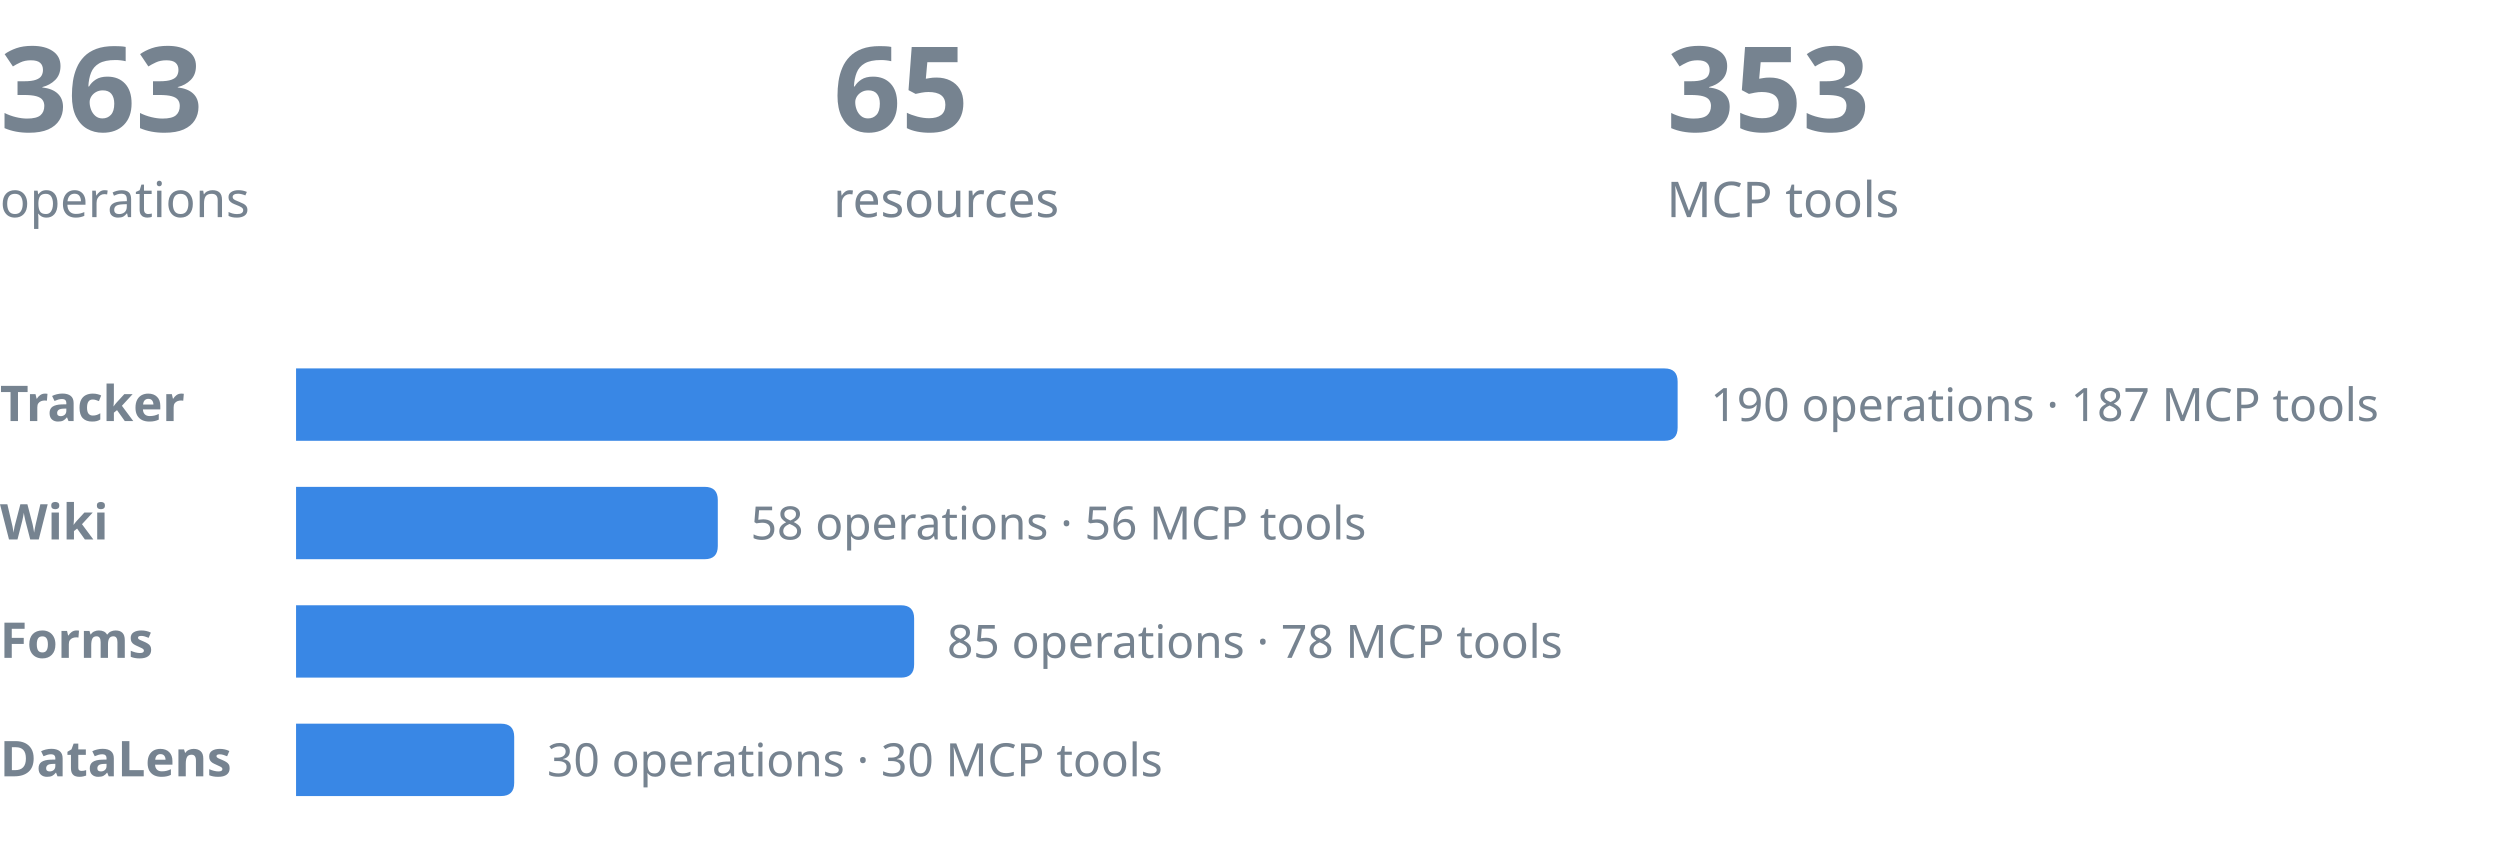
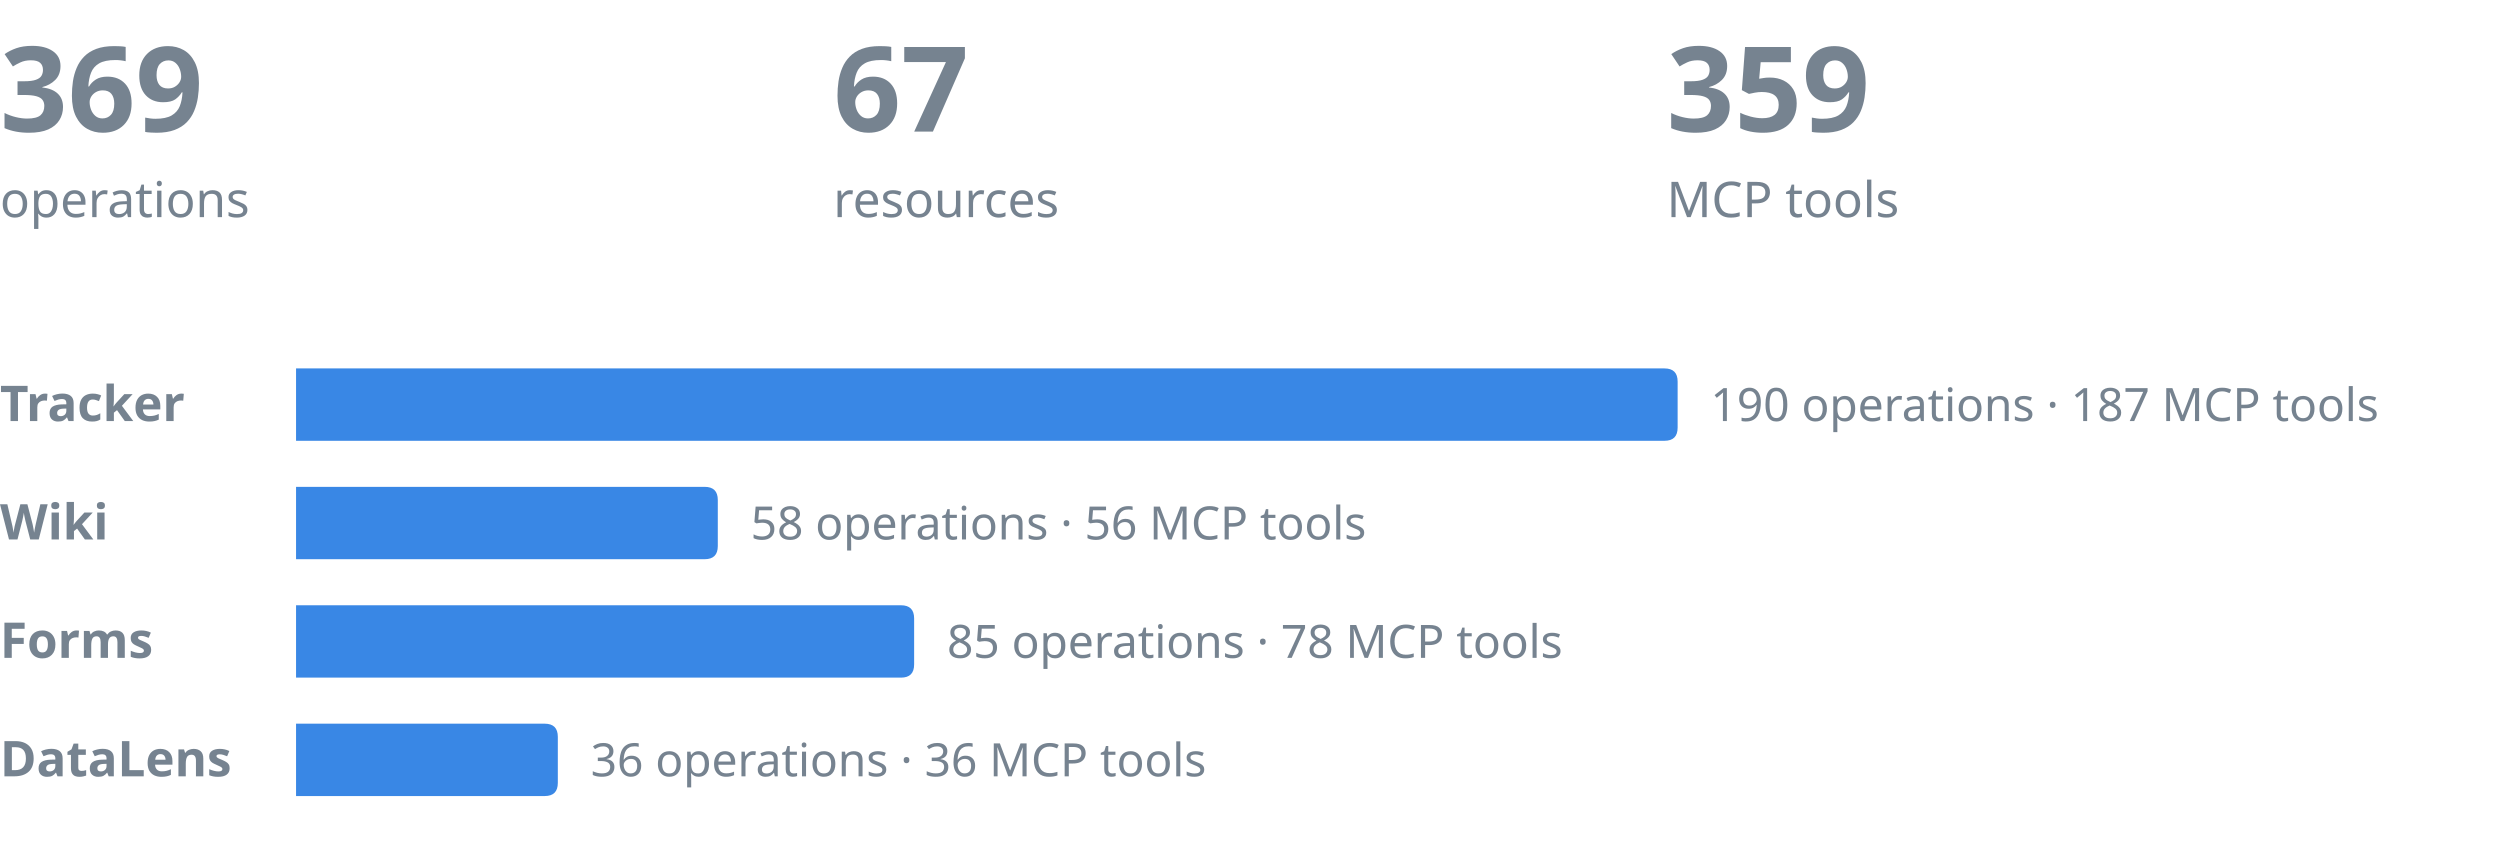
<svg xmlns="http://www.w3.org/2000/svg" width="760" height="256" viewBox="0 0 760 256" font-family="-apple-system, BlinkMacSystemFont, 'Segoe UI', 'Noto Sans', Helvetica, Arial, sans-serif" role="img" aria-labelledby="title">
  <style>.value{fill:#768390}.label{fill:#768390}.bar{fill:#3987e5}</style>
-   <text class="value" x="0" y="40" font-size="36" font-weight="600">363</text>
+   <text class="value" x="0" y="40" font-size="36" font-weight="600">369</text>
  <text class="label" x="0" y="66" font-size="15">operations</text>
-   <text class="value" x="253.333" y="40" font-size="36" font-weight="600">65</text>
+   <text class="value" x="253.333" y="40" font-size="36" font-weight="600">67</text>
  <text class="label" x="253.333" y="66" font-size="15">resources</text>
-   <text class="value" x="506.667" y="40" font-size="36" font-weight="600">353</text>
+   <text class="value" x="506.667" y="40" font-size="36" font-weight="600">359</text>
  <text class="label" x="506.667" y="66" font-size="15">MCP tools</text>
  <text class="value" x="0" y="128" font-size="15" font-weight="600">Tracker</text>
  <path class="bar" d="M90,112H506Q510,112 510,116V130Q510,134 506,134H90Z" />
  <text class="label" x="520" y="128" font-size="14">190 operations · 187 MCP tools</text>
  <text class="value" x="0" y="164" font-size="15" font-weight="600">Wiki</text>
  <path class="bar" d="M90,148H214.211Q218.211,148 218.211,152V166Q218.211,170 214.211,170H90Z" />
  <text class="label" x="228.211" y="164" font-size="14">58 operations · 56 MCP tools</text>
  <text class="value" x="0" y="200" font-size="15" font-weight="600">Forms</text>
  <path class="bar" d="M90,184H273.895Q277.895,184 277.895,188V202Q277.895,206 273.895,206H90Z" />
  <text class="label" x="287.895" y="200" font-size="14">85 operations · 78 MCP tools</text>
  <text class="value" x="0" y="236" font-size="15" font-weight="600">DataLens</text>
-   <path class="bar" d="M90,220H152.316Q156.316,220 156.316,224V238Q156.316,242 152.316,242H90Z" />
-   <text class="label" x="166.316" y="236" font-size="14">30 operations · 30 MCP tools</text>
+   <path class="bar" d="M90,220H165.579Q169.579,220 169.579,224V238Q169.579,242 165.579,242H90Z" />
+   <text class="label" x="179.579" y="236" font-size="14">36 operations · 36 MCP tools</text>
</svg>
